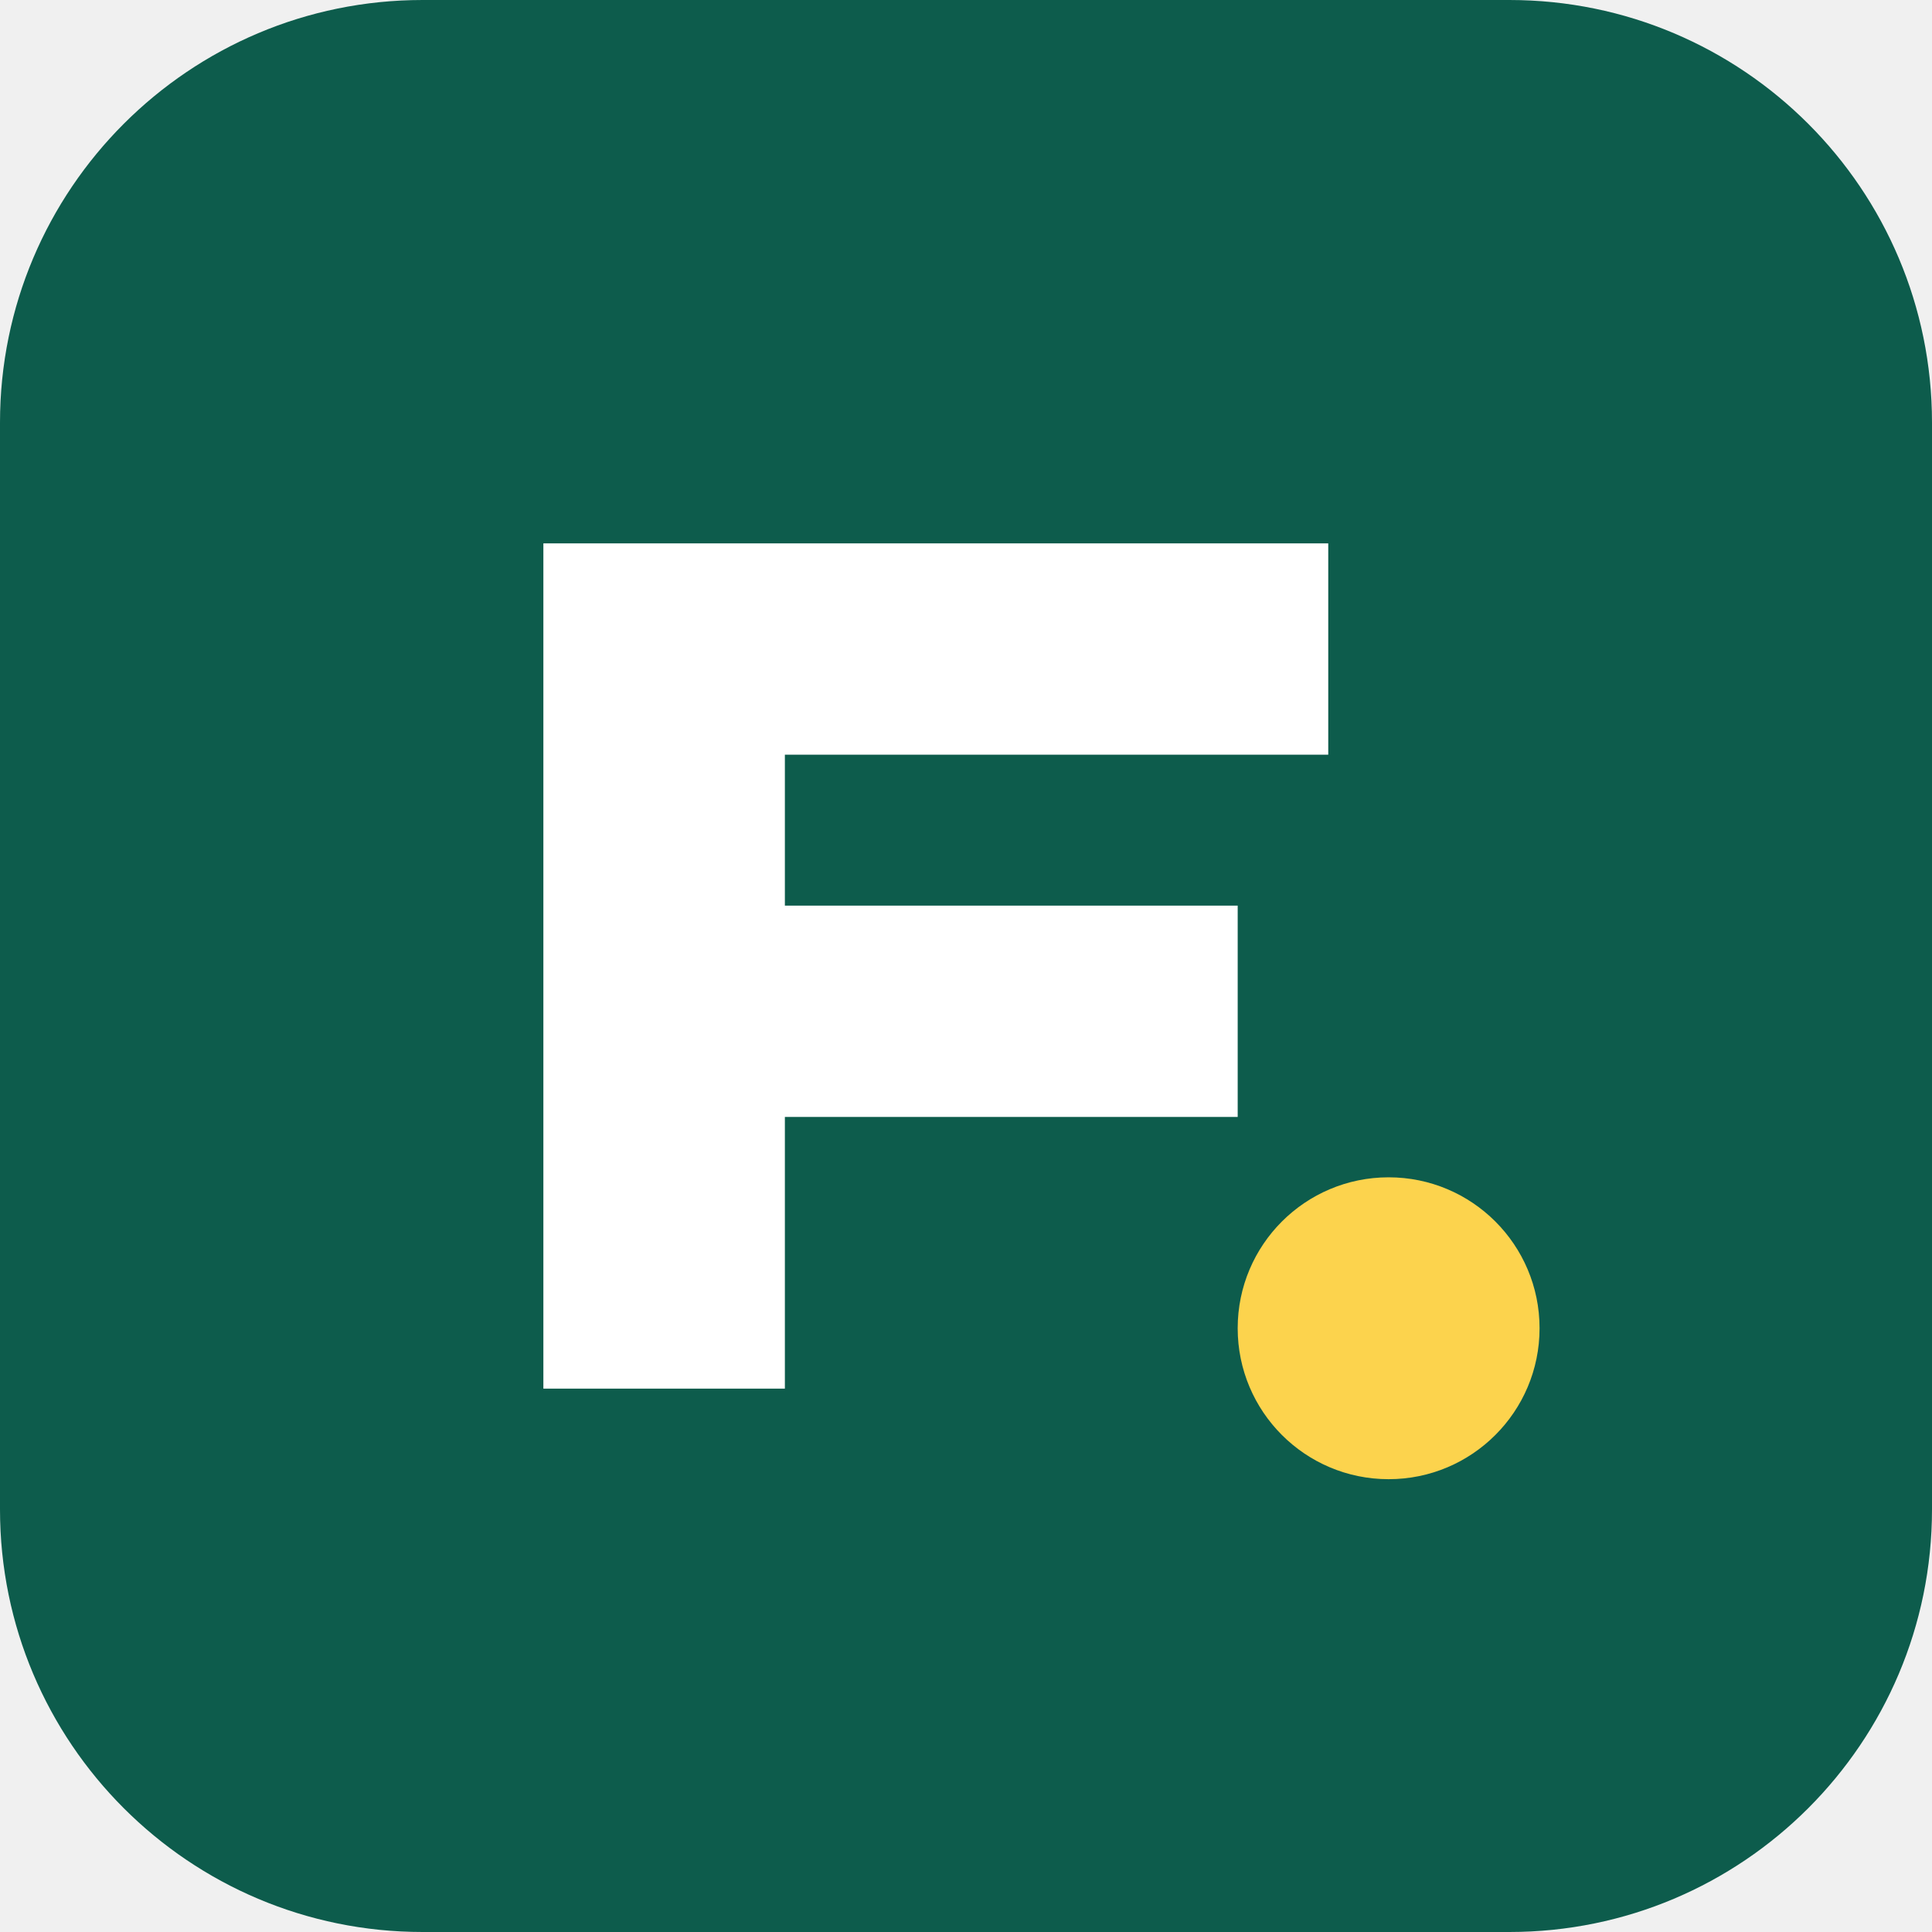
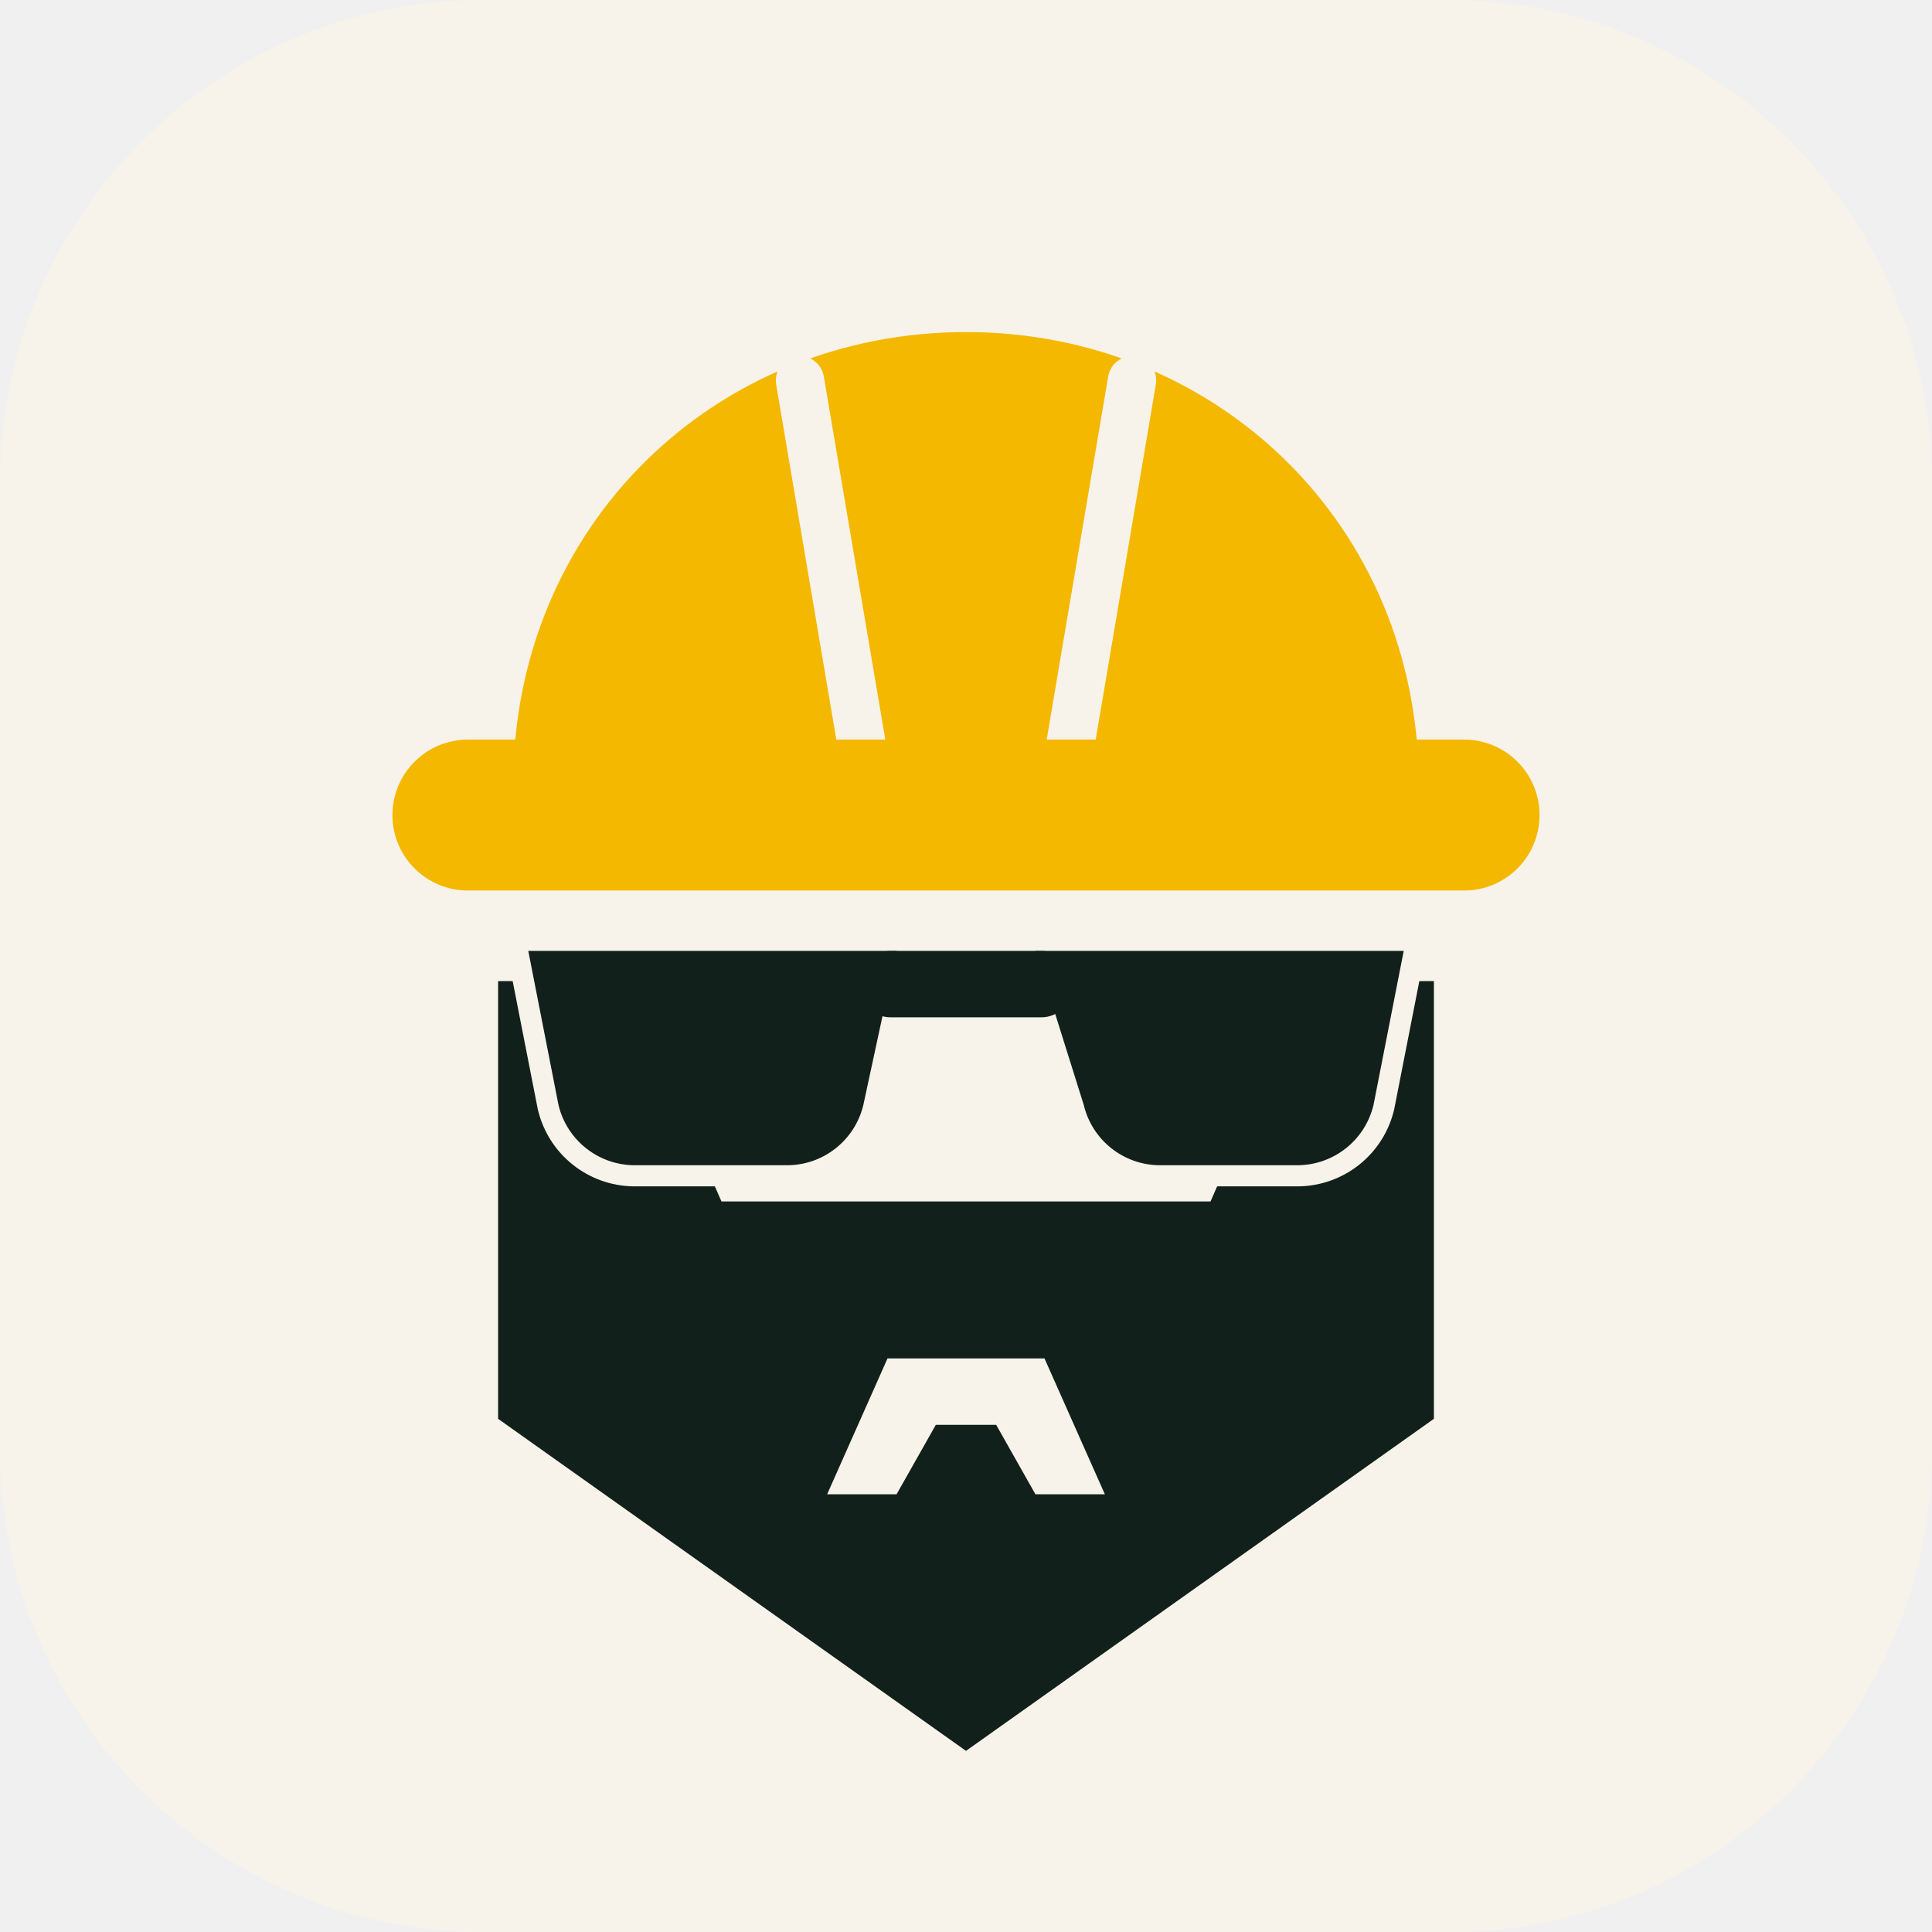
<svg xmlns="http://www.w3.org/2000/svg" viewBox="0 0 64 64">
-   <rect width="64" height="64" rx="14" fill="#0d5c4c" />
-   <path d="M18 46V18h26v7H26v5h15v7H26v9z" fill="#fff" />
-   <circle cx="46" cy="44" r="5" fill="#fcd34d" />
+   <rect width="64" height="64" rx="16" fill="#F7F3EA" />
+   <path d="M17 26c0-8.6 6.7-15 15-15s15 6.4 15 15z" fill="#F5B800" />
+   <path d="M26.5 12.6 28.6 25M37.5 12.6 35.4 25" stroke="#F7F3EA" stroke-width="1.6" stroke-linecap="round" />
+   <rect x="13" y="24.5" width="38" height="5" rx="2.5" fill="#F5B800" />
+   <path d="M16.5 32.5h4.2l3.2 7.3h16.2l3.2-7.3h4.2V47L32 58 16.5 47z" fill="#11201A" />
+   <path d="M27.4 49.5 29.4 45h5.2l2 4.5h-2.3L33 47.2h-2l-1.3 2.3z" fill="#F7F3EA" />
+   <path d="M17.5 31.5h12.2l-1.1 5.1a2.6 2.6 0 0 1-2.5 2H21a2.6 2.6 0 0 1-2.5-2zM34.3 31.5h12.2l-1 5.1a2.6 2.6 0 0 1-2.5 2h-4.6a2.6 2.6 0 0 1-2.5-2z" fill="#11201A" stroke="#F7F3EA" stroke-width="1.4" paint-order="stroke" />
+   <rect x="28.5" y="31.5" width="7" height="2.2" rx="1" fill="#11201A" />
</svg>
